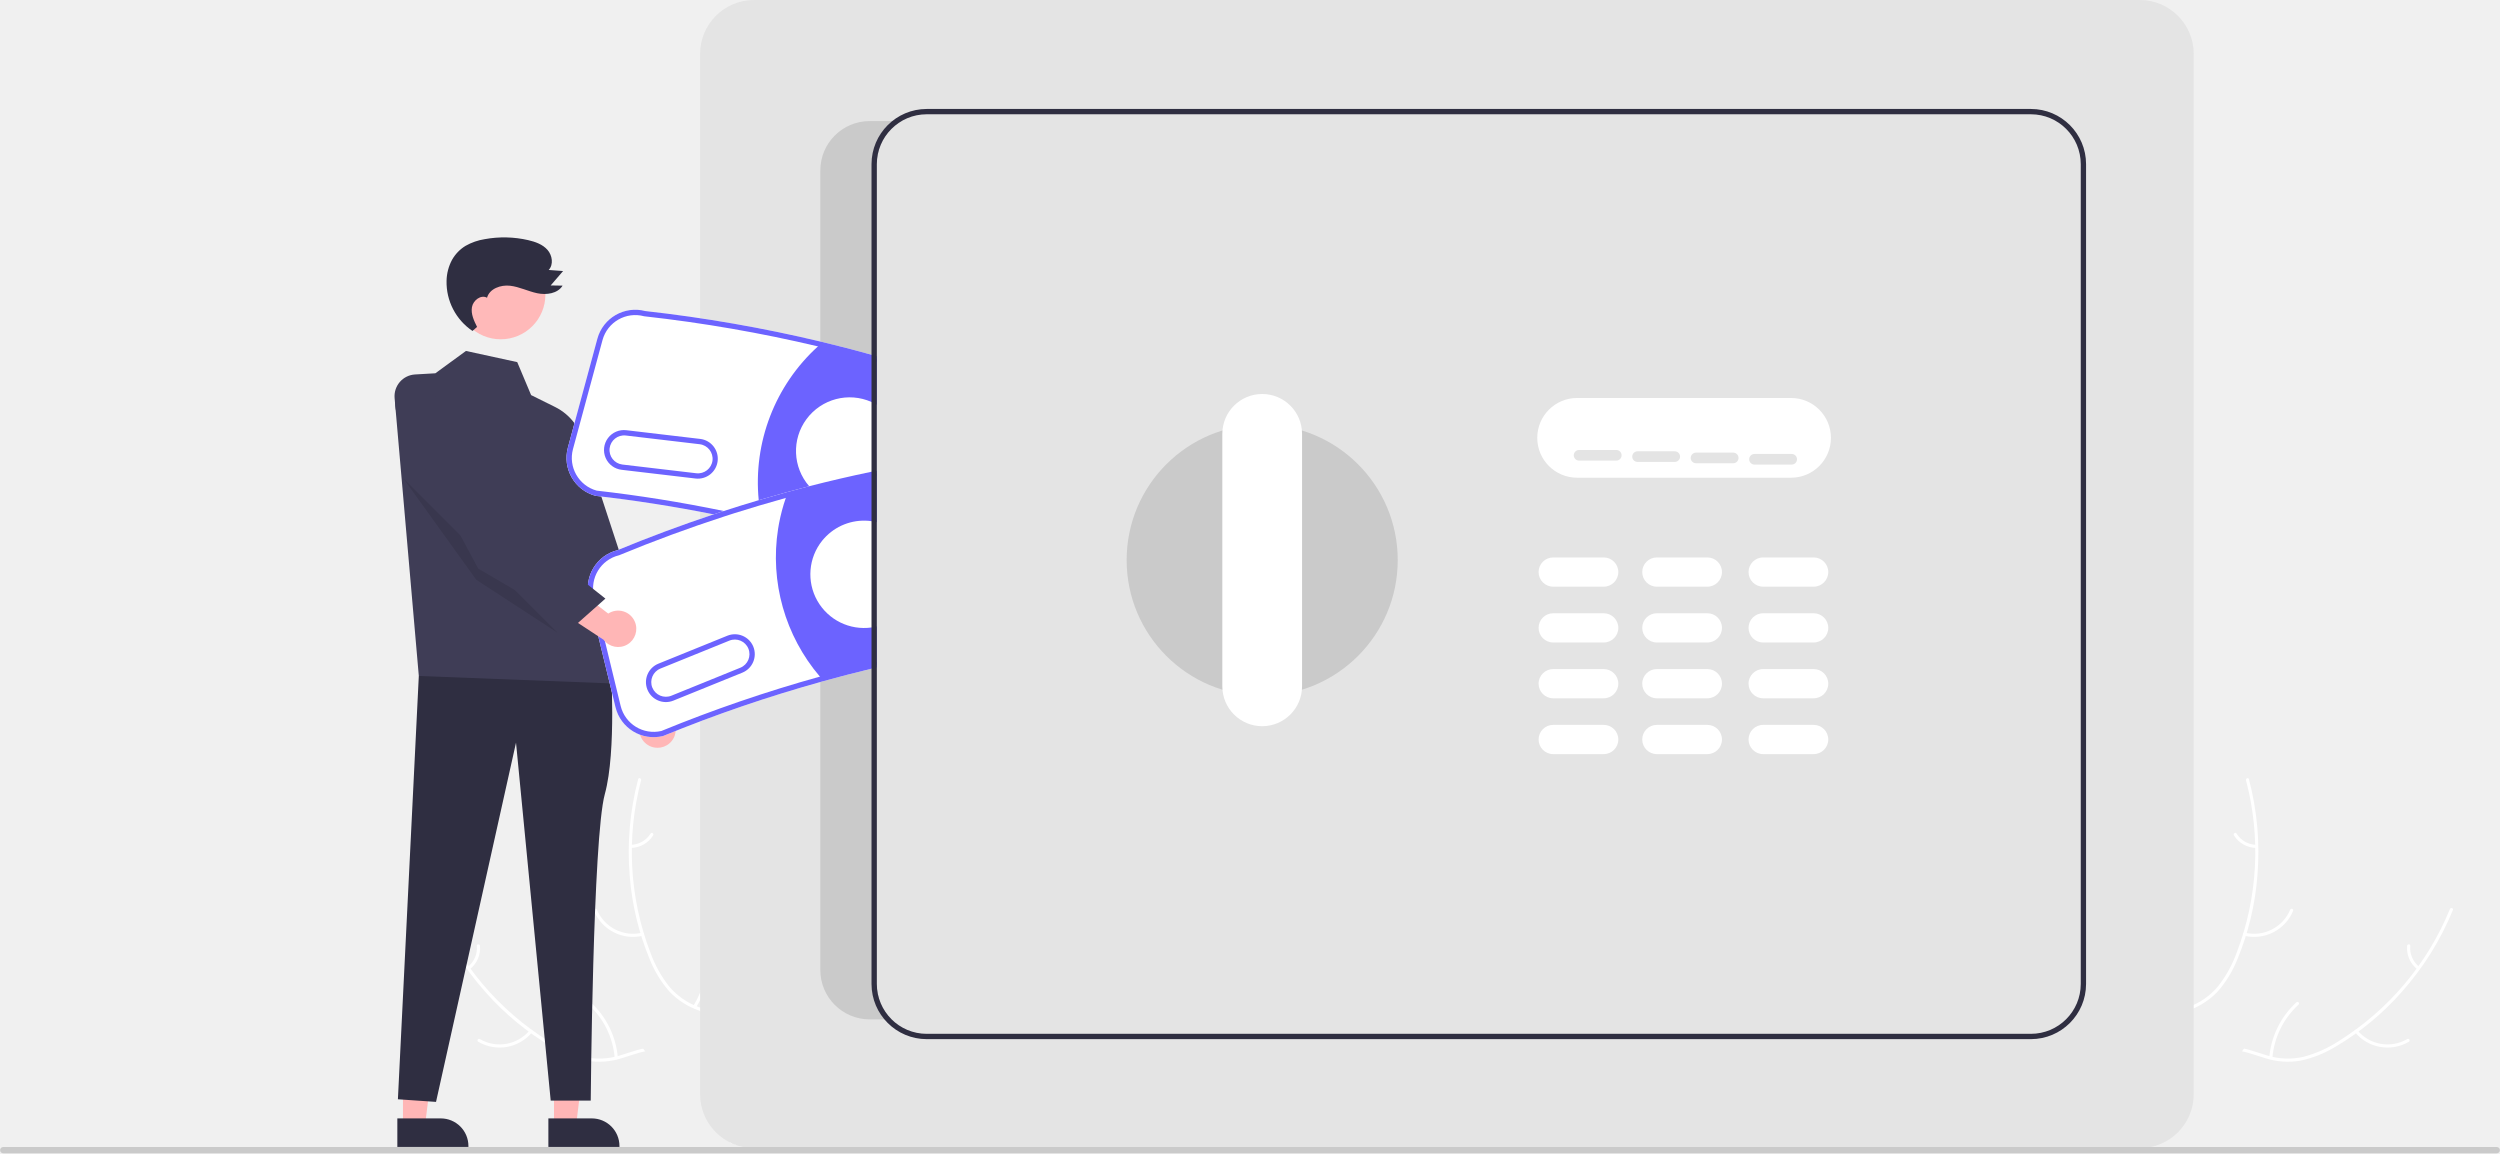
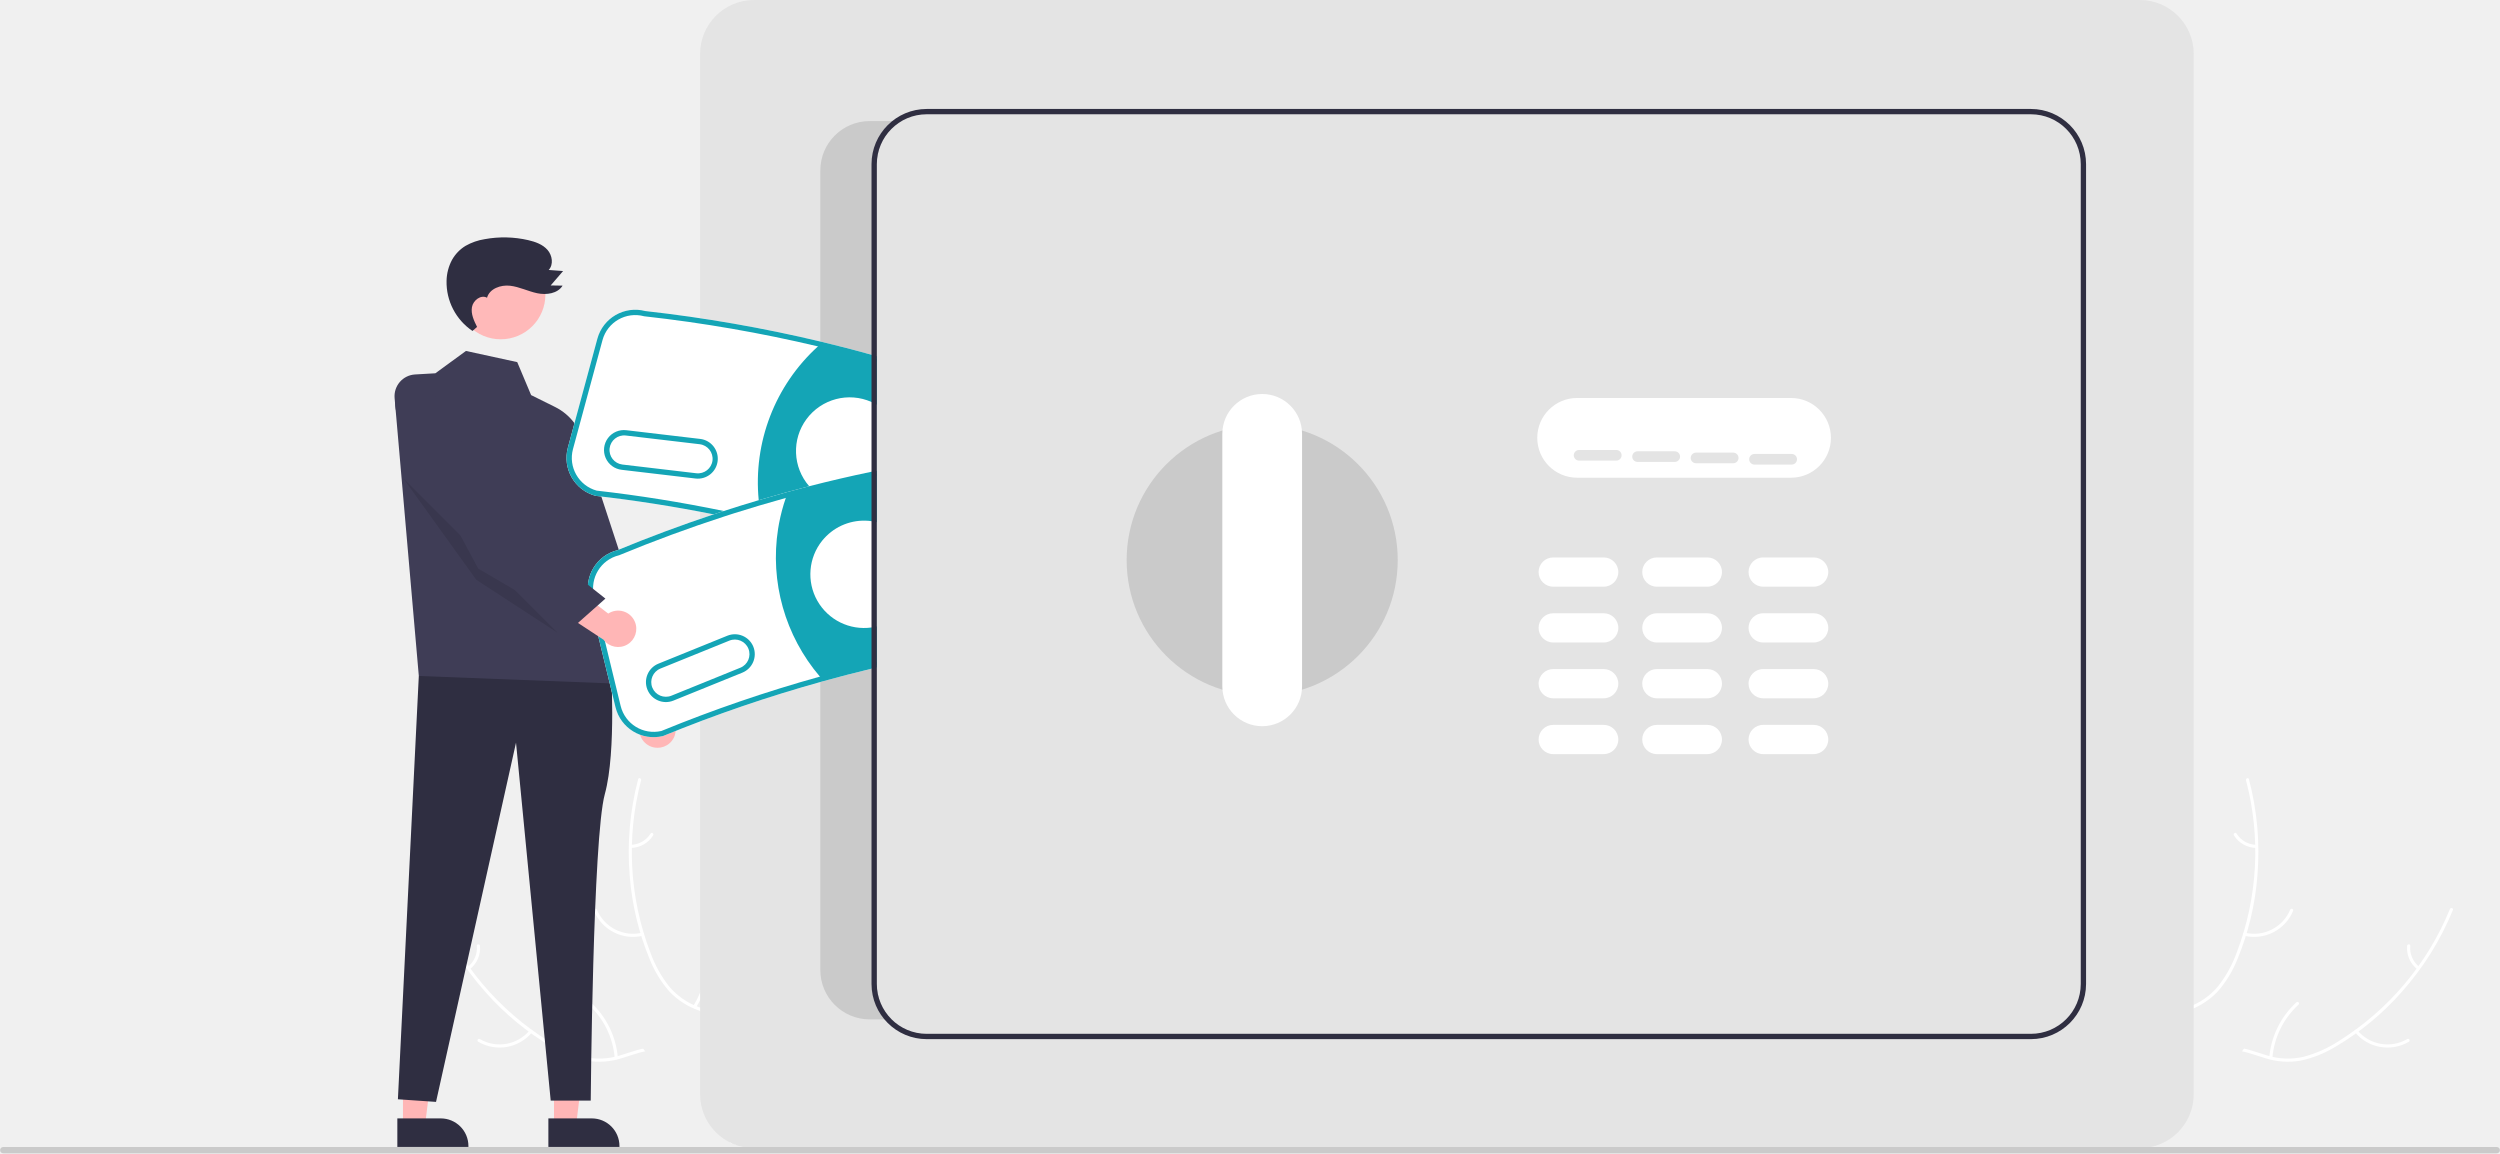
<svg xmlns="http://www.w3.org/2000/svg" data-name="Layer 1" width="940.675" height="433.962" viewBox="0 0 940.675 433.962">
  <path d="M329.153,642.833c-22.523-14.678-38.899-41.062-35.548-67.736a123.863,123.863,0,0,0,76.435,37.278c11.219,1.123,23.814,1.203,31.781,9.181,4.957,4.964,7.064,12.219,7.172,19.234.108,7.015-1.577,13.919-3.252,20.732l.412,1.702C379.287,662.231,351.676,657.511,329.153,642.833Z" transform="translate(-129.6623 -233.0189)" fill="#f0f0f0" />
  <path d="M294.169,575.092a105.87,105.87,0,0,0,42.013,49.777,45.591,45.591,0,0,0,13.057,5.792,26.149,26.149,0,0,0,13.752-.528c4.18-1.223,8.313-2.957,12.718-3.142a16.011,16.011,0,0,1,12.09,5.027c3.962,3.993,6.252,9.171,8.316,14.312,2.292,5.709,4.582,11.675,9.25,15.903.566.512-.262,1.36-.827.848-8.121-7.357-9.015-19.159-15.398-27.694-2.979-3.982-7.175-7.091-12.306-7.223-4.487-.115-8.751,1.67-12.972,2.945a27.903,27.903,0,0,1-13.427,1.017,42.148,42.148,0,0,1-13.232-5.269,102.713,102.713,0,0,1-24.765-20.427A107.747,107.747,0,0,1,293.027,575.407c-.288-.704.857-1.014,1.142-.315Z" transform="translate(-129.6623 -233.0189)" fill="#fff" />
  <path d="M329.878,621.438a15.884,15.884,0,0,1-20.255,3.572c-.657-.387-.085-1.426.572-1.038a14.708,14.708,0,0,0,18.835-3.361c.484-.589,1.329.241.848.827Z" transform="translate(-129.6623 -233.0189)" fill="#fff" />
  <path d="M360.954,631.032a30.615,30.615,0,0,0-9.853-20.018c-.564-.514.264-1.362.827-.848a31.844,31.844,0,0,1,10.211,20.851c.062.761-1.123.772-1.185.015Z" transform="translate(-129.6623 -233.0189)" fill="#fff" />
  <path d="M305.737,596.777a8.991,8.991,0,0,0,3.347-7.848c-.072-.76,1.113-.77,1.185-.015a10.075,10.075,0,0,1-3.683,8.69.612.612,0,0,1-.838.011.595.595,0,0,1-.011-.838Z" transform="translate(-129.6623 -233.0189)" fill="#fff" />
  <path d="M370.433,526.285c.058.473.117.947.184,1.425a118.406,118.406,0,0,0,3.986,18.789c.134.477.278.959.425,1.432a124.827,124.827,0,0,0,21.468,40.635,121.223,121.223,0,0,0,12.53,13.5c6.233,5.766,13.45,11.523,17.3,18.798a20.798,20.798,0,0,1,1.087,2.333l-19.216,39.393c-.089.068-.168.14-.257.208l-.695,1.608c-.248-.199-.501-.411-.748-.61-.144-.115-.284-.239-.428-.353-.095-.079-.189-.159-.279-.225-.032-.026-.063-.053-.086-.075-.09-.066-.167-.137-.248-.199q-2.124-1.77-4.23-3.576c-.009-.004-.009-.004-.014-.018-10.676-9.203-20.678-19.377-28.817-30.746-.245-.342-.499-.688-.735-1.048a115.673,115.673,0,0,1-9.609-16.248,102.262,102.262,0,0,1-4.016-9.536,85.037,85.037,0,0,1-4.997-26.114c-.568-17.768,4.553-35.519,16.475-48.396C369.818,526.931,370.119,526.61,370.433,526.285Z" transform="translate(-129.6623 -233.0189)" fill="#f0f0f0" />
  <path d="M370.89,526.618a105.87,105.87,0,0,0,3.576,65.039,45.591,45.591,0,0,0,6.938,12.486,26.149,26.149,0,0,0,11.298,7.858c4.073,1.54,8.418,2.644,12.046,5.148a16.011,16.011,0,0,1,6.627,11.293c.759,5.573-.529,11.087-1.977,16.435-1.607,5.938-3.371,12.08-2.189,18.267.143.75-1.028.928-1.171.179-2.055-10.763,4.337-20.725,4.379-31.383.019-4.973-1.46-9.982-5.477-13.176-3.513-2.793-7.993-3.935-12.13-5.459a27.903,27.903,0,0,1-11.333-7.272A42.148,42.148,0,0,1,374.083,593.86a102.712,102.712,0,0,1-7.475-31.22,107.747,107.747,0,0,1,3.18-36.459c.194-.735,1.295-.294,1.102.436Z" transform="translate(-129.6623 -233.0189)" fill="#fff" />
  <path d="M371.497,585.122a15.884,15.884,0,0,1-18.323-9.343c-.291-.705.79-1.19,1.082-.484a14.708,14.708,0,0,0,17.062,8.656c.741-.179.916.993.179,1.171Z" transform="translate(-129.6623 -233.0189)" fill="#fff" />
  <path d="M390.534,611.492a30.615,30.615,0,0,0,4.185-21.915c-.14-.75,1.031-.928,1.171-.179a31.844,31.844,0,0,1-4.401,22.796c-.409.645-1.361-.059-.955-.701Z" transform="translate(-129.6623 -233.0189)" fill="#fff" />
  <path d="M367.07,550.896a8.991,8.991,0,0,0,7.397-4.251c.4-.65,1.353.055.955.701a10.075,10.075,0,0,1-8.173,4.721.612.612,0,0,1-.675-.496.595.595,0,0,1,.496-.675Z" transform="translate(-129.6623 -233.0189)" fill="#fff" />
  <path d="M1016.501,642.833c22.523-14.678,38.899-41.062,35.548-67.736a123.863,123.863,0,0,1-76.435,37.278c-11.219,1.123-23.814,1.203-31.781,9.181-4.957,4.964-7.064,12.219-7.172,19.234-.108,7.015,1.577,13.919,3.252,20.732l-.412,1.702C966.366,662.231,993.978,657.511,1016.501,642.833Z" transform="translate(-129.6623 -233.0189)" fill="#f0f0f0" />
  <path d="M1051.484,575.092a105.87,105.87,0,0,1-42.013,49.777,45.591,45.591,0,0,1-13.057,5.792,26.149,26.149,0,0,1-13.752-.528c-4.18-1.223-8.313-2.957-12.718-3.142a16.011,16.011,0,0,0-12.09,5.027c-3.962,3.993-6.252,9.171-8.316,14.312-2.292,5.709-4.582,11.675-9.25,15.903-.566.512.262,1.36.827.848,8.121-7.357,9.015-19.159,15.398-27.694,2.979-3.982,7.175-7.091,12.306-7.223,4.487-.115,8.751,1.67,12.972,2.945a27.902,27.902,0,0,0,13.427,1.017,42.148,42.148,0,0,0,13.232-5.269,102.713,102.713,0,0,0,24.765-20.427,107.747,107.747,0,0,0,19.411-31.025c.288-.704-.857-1.014-1.142-.315Z" transform="translate(-129.6623 -233.0189)" fill="#fff" />
  <path d="M1015.776,621.438a15.884,15.884,0,0,0,20.255,3.572c.657-.387.085-1.426-.572-1.038a14.708,14.708,0,0,1-18.835-3.361c-.484-.589-1.329.241-.848.827Z" transform="translate(-129.6623 -233.0189)" fill="#fff" />
  <path d="M984.699,631.032a30.615,30.615,0,0,1,9.853-20.018c.564-.514-.264-1.362-.827-.848a31.844,31.844,0,0,0-10.211,20.851c-.062.761,1.123.772,1.185.015Z" transform="translate(-129.6623 -233.0189)" fill="#fff" />
  <path d="M1039.917,596.777a8.991,8.991,0,0,1-3.347-7.848c.072-.76-1.113-.77-1.185-.015a10.075,10.075,0,0,0,3.683,8.69.612.612,0,0,0,.838.011.595.595,0,0,0,.011-.838Z" transform="translate(-129.6623 -233.0189)" fill="#fff" />
  <path d="M975.221,526.285c-.058.473-.117.947-.184,1.425a118.407,118.407,0,0,1-3.986,18.789c-.134.477-.278.959-.425,1.432a124.827,124.827,0,0,1-21.468,40.635,121.225,121.225,0,0,1-12.53,13.5c-6.233,5.766-13.45,11.523-17.3,18.798a20.796,20.796,0,0,0-1.087,2.333L937.456,662.59c.089.068.168.14.257.208l.695,1.608c.248-.199.501-.411.748-.61.144-.115.284-.239.428-.353.095-.079.189-.159.28-.225.032-.026.063-.053.086-.075.09-.066.167-.137.248-.199q2.124-1.77,4.23-3.576c.009-.004.009-.004.014-.018,10.676-9.203,20.678-19.377,28.817-30.746.245-.342.499-.688.735-1.048a115.673,115.673,0,0,0,9.609-16.248,102.26,102.26,0,0,0,4.016-9.536,85.036,85.036,0,0,0,4.997-26.114c.568-17.768-4.553-35.519-16.475-48.396C975.836,526.931,975.535,526.61,975.221,526.285Z" transform="translate(-129.6623 -233.0189)" fill="#f0f0f0" />
  <path d="M974.764,526.618a105.87,105.87,0,0,1-3.576,65.039,45.591,45.591,0,0,1-6.938,12.486,26.149,26.149,0,0,1-11.298,7.858c-4.073,1.54-8.418,2.644-12.046,5.148a16.011,16.011,0,0,0-6.627,11.293c-.759,5.573.529,11.087,1.977,16.435,1.607,5.938,3.371,12.08,2.189,18.267-.143.75,1.028.928,1.171.179,2.055-10.763-4.337-20.725-4.379-31.383-.019-4.973,1.46-9.982,5.477-13.176,3.513-2.793,7.993-3.935,12.13-5.459a27.902,27.902,0,0,0,11.333-7.272A42.148,42.148,0,0,0,971.571,593.86a102.712,102.712,0,0,0,7.475-31.22,107.747,107.747,0,0,0-3.18-36.459c-.194-.735-1.295-.294-1.102.436Z" transform="translate(-129.6623 -233.0189)" fill="#fff" />
  <path d="M974.157,585.122A15.884,15.884,0,0,0,992.48,575.779c.291-.705-.79-1.19-1.082-.484a14.708,14.708,0,0,1-17.062,8.656c-.741-.179-.916.993-.179,1.171Z" transform="translate(-129.6623 -233.0189)" fill="#fff" />
  <path d="M955.12,611.492a30.615,30.615,0,0,1-4.185-21.915c.14-.75-1.031-.928-1.171-.179a31.844,31.844,0,0,0,4.401,22.796c.409.645,1.361-.059.955-.701Z" transform="translate(-129.6623 -233.0189)" fill="#fff" />
  <path d="M978.584,550.896a8.991,8.991,0,0,1-7.397-4.251c-.4-.65-1.353.055-.955.701a10.075,10.075,0,0,0,8.173,4.721.612.612,0,0,0,.675-.496.595.595,0,0,0-.496-.675Z" transform="translate(-129.6623 -233.0189)" fill="#fff" />
  <path d="M373.514,513.394a6.803,6.803,0,0,1-1.614-10.306l-11.981-20.999,12.537.81,9.455,19.817A6.84,6.84,0,0,1,373.514,513.394Z" transform="translate(-129.6623 -233.0189)" fill="#ffb6b6" />
  <polygon points="151.623 423.528 159.918 423.528 163.864 391.535 151.622 391.536 151.623 423.528" fill="#ffb6b6" />
  <path d="M279.17,653.839l16.335-.001h.001A10.41,10.41,0,0,1,305.915,664.248v.338l-26.745.001Z" transform="translate(-129.6623 -233.0189)" fill="#2f2e41" />
  <polygon points="208.454 423.528 216.748 423.528 220.694 391.535 208.452 391.536 208.454 423.528" fill="#ffb6b6" />
  <path d="M336,653.839l16.335-.001h.001a10.41,10.41,0,0,1,10.41,10.41v.338l-26.745.001Z" transform="translate(-129.6623 -233.0189)" fill="#2f2e41" />
  <path d="M359.444,482.991s2.281,32.489-2.212,48.851-5.296,115.312-5.296,115.312H336.876l-13.054-134.691L293.727,647.629l-14.346-.986,7.867-159.275Z" transform="translate(-129.6623 -233.0189)" fill="#2f2e41" />
  <path d="M293.473,373.473l11.514-8.402,19.293,4.201,5.223,12.409,8.999,4.462a20.399,20.399,0,0,1,11.127,15.352l12.856,88.78-75.236-2.908-9.108-104.556a8.197,8.197,0,0,1,7.69-8.894Z" transform="translate(-129.6623 -233.0189)" fill="#3f3d56" />
  <polygon points="213.6 160.059 220.549 169.426 250.815 261.738 236.628 267.418 213.911 224.403 213.6 160.059" fill="#3f3d56" />
  <circle cx="188.411" cy="110.861" r="16.804" fill="#ffb9b9" />
  <polygon points="151.778 179.997 179.2 218.137 209.852 238.125 151.778 179.997" opacity="0.1" />
  <path d="M309.168,356.028c-1.169-2.334-2.371-4.874-1.925-7.445s3.398-4.812,5.675-3.537c.945-3.415,5.128-4.91,8.649-4.515s6.764,2.093,10.231,2.822,7.678.151,9.553-2.856l-4.484-.078,4.669-5.416-5.413-.405c1.875-2.023,1.377-5.461-.438-7.538s-4.569-3.06-7.257-3.682a40.428,40.428,0,0,0-16.342-.376A21.245,21.245,0,0,0,304.826,325.528a14.445,14.445,0,0,0-5.076,5.264,17.377,17.377,0,0,0-2.062,7.919,22.145,22.145,0,0,0,9.757,18.837" transform="translate(-129.6623 -233.0189)" fill="#2f2e41" />
  <path d="M934.835,665.019H413.347a20.279,20.279,0,0,1-20.256-20.256V253.275a20.279,20.279,0,0,1,20.256-20.256H934.835a20.279,20.279,0,0,1,20.256,20.256V644.763A20.279,20.279,0,0,1,934.835,665.019Z" transform="translate(-129.6623 -233.0189)" fill="#e4e4e4" />
  <path d="M803.587,412.769H723.086a15,15,0,0,1,0-30h80.5a15,15,0,0,1,0,30Z" transform="translate(-129.6623 -233.0189)" fill="#fff" />
  <path d="M733.087,453.769h-19a5.5,5.5,0,0,1,0-11h19a5.5,5.5,0,0,1,0,11Z" transform="translate(-129.6623 -233.0189)" fill="#fff" />
  <path d="M812.087,453.769h-19a5.5,5.5,0,0,1,0-11h19a5.5,5.5,0,0,1,0,11Z" transform="translate(-129.6623 -233.0189)" fill="#fff" />
  <path d="M772.087,453.769h-19a5.5,5.5,0,0,1,0-11h19a5.5,5.5,0,0,1,0,11Z" transform="translate(-129.6623 -233.0189)" fill="#fff" />
  <path d="M733.087,474.769h-19a5.5,5.5,0,0,1,0-11h19a5.5,5.5,0,0,1,0,11Z" transform="translate(-129.6623 -233.0189)" fill="#fff" />
  <path d="M812.087,474.769h-19a5.5,5.5,0,0,1,0-11h19a5.5,5.5,0,0,1,0,11Z" transform="translate(-129.6623 -233.0189)" fill="#fff" />
  <path d="M772.087,474.769h-19a5.5,5.5,0,0,1,0-11h19a5.5,5.5,0,0,1,0,11Z" transform="translate(-129.6623 -233.0189)" fill="#fff" />
  <path d="M733.087,495.769h-19a5.5,5.5,0,0,1,0-11h19a5.5,5.5,0,0,1,0,11Z" transform="translate(-129.6623 -233.0189)" fill="#fff" />
  <path d="M812.087,495.769h-19a5.5,5.5,0,0,1,0-11h19a5.5,5.5,0,0,1,0,11Z" transform="translate(-129.6623 -233.0189)" fill="#fff" />
  <path d="M772.087,495.769h-19a5.5,5.5,0,0,1,0-11h19a5.5,5.5,0,0,1,0,11Z" transform="translate(-129.6623 -233.0189)" fill="#fff" />
  <path d="M733.087,516.769h-19a5.5,5.5,0,0,1,0-11h19a5.5,5.5,0,1,1,0,11Z" transform="translate(-129.6623 -233.0189)" fill="#fff" />
  <path d="M812.087,516.769h-19a5.5,5.5,0,0,1,0-11h19a5.5,5.5,0,1,1,0,11Z" transform="translate(-129.6623 -233.0189)" fill="#fff" />
  <path d="M772.087,516.769h-19a5.5,5.5,0,0,1,0-11h19a5.5,5.5,0,1,1,0,11Z" transform="translate(-129.6623 -233.0189)" fill="#fff" />
  <circle cx="474.924" cy="210.75" r="51" fill="#cacaca" />
  <path d="M604.587,506.269a15.017,15.017,0,0,1-15-15v-95a15,15,0,1,1,30,0v95A15.017,15.017,0,0,1,604.587,506.269Z" transform="translate(-129.6623 -233.0189)" fill="#fff" />
  <path d="M737.823,406.328h-14a2,2,0,0,1,0-4h14a2,2,0,1,1,0,4Z" transform="translate(-129.6623 -233.0189)" fill="#e4e4e4" />
  <path d="M759.823,406.828h-14a2,2,0,0,1,0-4h14a2,2,0,1,1,0,4Z" transform="translate(-129.6623 -233.0189)" fill="#e4e4e4" />
  <path d="M781.823,407.328h-14a2,2,0,0,1,0-4h14a2,2,0,1,1,0,4Z" transform="translate(-129.6623 -233.0189)" fill="#e4e4e4" />
  <path d="M803.823,407.828h-14a2,2,0,0,1,0-4h14a2,2,0,1,1,0,4Z" transform="translate(-129.6623 -233.0189)" fill="#e4e4e4" />
  <path d="M459.587,603.268a18.693,18.693,0,0,0,5.56,13.31h-8.261a18.559,18.559,0,0,1-18.559-18.559V297.137a18.559,18.559,0,0,1,18.559-18.559h12.021a18.744,18.744,0,0,0-9.32,16.2Z" transform="translate(-129.6623 -233.0189)" fill="#cacaca" />
  <path d="M1069.147,666.981H130.853a1.191,1.191,0,0,1,0-2.381h938.294a1.191,1.191,0,0,1,0,2.381Z" transform="translate(-129.6623 -233.0189)" fill="#cacaca" />
  <path d="M457.587,366.498q-9.48-2.655-19.03-4.92a543.559,543.559,0,0,0-66.09-11.52,14.785,14.785,0,0,0-18.03,10.41l-11.11,41a14.777,14.777,0,0,0,10.39,18.11l.15.03c14.7,1.67,29.54,3.99,44.3,6.95,1.32.26,2.63.53,3.95.81q7.095,1.47,14.15,3.14c2.06.48,4.11.98,6.17,1.49q8.31,2.07,16.63,4.41,9.255,2.61,18.52,5.57c.67.2,1.34.41,2,.63v-75.54C458.927,366.868,458.257,366.678,457.587,366.498Z" transform="translate(-129.6623 -233.0189)" fill="#fff" />
-   <path d="M457.587,366.498q-9.48-2.655-19.03-4.92a543.559,543.559,0,0,0-66.09-11.52,14.785,14.785,0,0,0-18.03,10.41l-11.11,41a14.777,14.777,0,0,0,10.39,18.11l.15.03c14.7,1.67,29.54,3.99,44.3,6.95,1.32.26,2.63.53,3.95.81q7.095,1.47,14.15,3.14c2.06.48,4.11.98,6.17,1.49q8.31,2.07,16.63,4.41,9.255,2.61,18.52,5.57c.67.2,1.34.41,2,.63v-2.11c-.67-.21-1.34-.42-2-.63q-8.52-2.715-17.02-5.11-3.18-.915-6.36-1.77-5.73-1.545-11.43-2.96-3.03-.765-6.05-1.47c-.15-.04-.31-.07-.46-.11q-5.145-1.215-10.31-2.32c-1.32-.28-2.64-.56-3.96-.83-15.92-3.3-31.96-5.87-47.83-7.67a12.777,12.777,0,0,1-8.91-15.63l11.11-41.01a12.767,12.767,0,0,1,15.65-8.97l.15.02a541.782,541.782,0,0,1,65.26,11.32c.22.06.44.11.66.16q9.781,2.34,19.5,5.06c.66.18,1.33.37,2,.57v-2.08C458.927,366.868,458.257,366.678,457.587,366.498Z" transform="translate(-129.6623 -233.0189)" fill="#6c63ff" />
-   <path d="M459.587,368.108v73.44c-.67-.22-1.33-.43-2-.64q-8.865-2.835-17.79-5.34-8.566-2.43-17.19-4.57c-2.04-.5-4.07-.99-6.11-1.47-.08-.36-.16-.72-.23-1.08-.37-1.72-.66-3.46-.88-5.21-.1-.67-.17-1.34-.24-2.02a69.067,69.067,0,0,1,22.28-57.86c.29-.28.59-.55.89-.81q9.69,2.31,19.27,5C458.257,367.718,458.927,367.908,459.587,368.108Z" transform="translate(-129.6623 -233.0189)" fill="#6c63ff" />
-   <path d="M393.177,398.178l-27.81-3.28a7.502,7.502,0,1,0-1.76,14.9l27.81,3.28a7.502,7.502,0,0,0,1.76-14.9Zm4.58,8.1a5.506,5.506,0,0,1-6.11,4.81l-27.81-3.28a5.498,5.498,0,0,1,1.29-10.92l27.81,3.28A5.52,5.52,0,0,1,397.757,406.278Z" transform="translate(-129.6623 -233.0189)" fill="#6c63ff" />
+   <path d="M457.587,366.498q-9.48-2.655-19.03-4.92a543.559,543.559,0,0,0-66.09-11.52,14.785,14.785,0,0,0-18.03,10.41l-11.11,41a14.777,14.777,0,0,0,10.39,18.11l.15.03c14.7,1.67,29.54,3.99,44.3,6.95,1.32.26,2.63.53,3.95.81q7.095,1.47,14.15,3.14c2.06.48,4.11.98,6.17,1.49q8.31,2.07,16.63,4.41,9.255,2.61,18.52,5.57c.67.2,1.34.41,2,.63v-2.11c-.67-.21-1.34-.42-2-.63q-8.52-2.715-17.02-5.11-3.18-.915-6.36-1.77-5.73-1.545-11.43-2.96-3.03-.765-6.05-1.47c-.15-.04-.31-.07-.46-.11q-5.145-1.215-10.31-2.32c-1.32-.28-2.64-.56-3.96-.83-15.92-3.3-31.96-5.87-47.83-7.67a12.777,12.777,0,0,1-8.91-15.63l11.11-41.01a12.767,12.767,0,0,1,15.65-8.97l.15.02a541.782,541.782,0,0,1,65.26,11.32c.22.06.44.11.66.16q9.781,2.34,19.5,5.06c.66.18,1.33.37,2,.57v-2.08C458.927,366.868,458.257,366.678,457.587,366.498Z" transform="translate(-129.6623 -233.0189)" fill="#14a5b6" />
+   <path d="M459.587,368.108v73.44c-.67-.22-1.33-.43-2-.64q-8.865-2.835-17.79-5.34-8.566-2.43-17.19-4.57c-2.04-.5-4.07-.99-6.11-1.47-.08-.36-.16-.72-.23-1.08-.37-1.72-.66-3.46-.88-5.21-.1-.67-.17-1.34-.24-2.02a69.067,69.067,0,0,1,22.28-57.86c.29-.28.59-.55.89-.81q9.69,2.31,19.27,5C458.257,367.718,458.927,367.908,459.587,368.108Z" transform="translate(-129.6623 -233.0189)" fill="#14a5b6" />
+   <path d="M393.177,398.178l-27.81-3.28a7.502,7.502,0,1,0-1.76,14.9l27.81,3.28a7.502,7.502,0,0,0,1.76-14.9Zm4.58,8.1a5.506,5.506,0,0,1-6.11,4.81l-27.81-3.28a5.498,5.498,0,0,1,1.29-10.92l27.81,3.28A5.52,5.52,0,0,1,397.757,406.278Z" transform="translate(-129.6623 -233.0189)" fill="#14a5b6" />
  <path d="M459.587,385.308v34.83a16.298,16.298,0,0,1-2,1.02,20.168,20.168,0,0,1-21.84-3.54c-.28-.25-.56-.52-.83-.8-.27-.27-.53-.56-.78-.85a20.186,20.186,0,0,1,23.45-31.69A20.895,20.895,0,0,1,459.587,385.308Z" transform="translate(-129.6623 -233.0189)" fill="#fff" />
  <path d="M457.587,410.518q-11.804,2.46-23.45,5.45-4.35,1.11-8.67,2.3-5.16,1.425-10.32,2.95-6.584,1.95-13.15,4.08c-1.27.42-2.55.84-3.83,1.26-12.17,4.06-24.26,8.56-36.15,13.47a14.787,14.787,0,0,0-10.79,17.81l10.03,41.28a14.779,14.779,0,0,0,17.83,10.86l.14-.05a533.852,533.852,0,0,1,59.93-20.52q9.12-2.535,18.43-4.78c.67-.16,1.33-.32,2-.47v-74.05C458.917,410.228,458.257,410.368,457.587,410.518Z" transform="translate(-129.6623 -233.0189)" fill="#fff" />
-   <path d="M457.587,410.518q-11.804,2.46-23.45,5.45-4.35,1.11-8.67,2.3-5.16,1.425-10.32,2.95-6.584,1.95-13.15,4.08c-1.27.42-2.55.84-3.83,1.26-12.17,4.06-24.26,8.56-36.15,13.47a14.787,14.787,0,0,0-10.79,17.81l10.03,41.28a14.779,14.779,0,0,0,17.83,10.86l.14-.05a533.852,533.852,0,0,1,59.93-20.52q9.12-2.535,18.43-4.78c.67-.16,1.33-.32,2-.47v-2.06c-.67.16-1.33.32-2,.48-.5.12-1.01.24-1.51.36q-8.82,2.145-17.45,4.54c-.15.04-.31.09-.46.13a533.386,533.386,0,0,0-59.63,20.45,12.788,12.788,0,0,1-15.34-9.41l-10.02-41.28a12.772,12.772,0,0,1,9.38-15.41l.15-.05c12.95-5.36,26.13-10.22,39.41-14.54,1.28-.42,2.56-.83,3.84-1.24q4.71-1.485,9.43-2.89,4.98-1.485,9.95-2.86.33-.09.66-.18,4.86-1.335,9.75-2.58,10.845-2.76,21.84-5.07c.66-.14,1.33-.28,2-.41v-2.03C458.917,410.228,458.257,410.368,457.587,410.518Z" transform="translate(-129.6623 -233.0189)" fill="#6c63ff" />
-   <path d="M459.587,411.118v72.01c-.66.15-1.33.3-2,.46q-9.39,2.28-18.7,4.86-.375-.42-.72-.84a69.12,69.12,0,0,1-15.73-55.61c.05-.33.11-.67.17-1,.05-.32.11-.65.17-.97a68.508,68.508,0,0,1,2.56-9.65c.13-.38.26-.76.4-1.14q4.575-1.26,9.18-2.42,11.265-2.91,22.67-5.29C458.247,411.378,458.917,411.248,459.587,411.118Z" transform="translate(-129.6623 -233.0189)" fill="#6c63ff" />
-   <path d="M413.117,476.348a7.509,7.509,0,0,0-9.77-4.13l-25.95,10.52a7.5,7.5,0,0,0,5.64,13.9l25.95-10.52A7.517,7.517,0,0,0,413.117,476.348Zm-4.88,7.91-25.95,10.53a5.504,5.504,0,0,1-4.14-10.2l25.95-10.52a5.499,5.499,0,1,1,4.14,10.19Z" transform="translate(-129.6623 -233.0189)" fill="#6c63ff" />
+   <path d="M457.587,410.518q-11.804,2.46-23.45,5.45-4.35,1.11-8.67,2.3-5.16,1.425-10.32,2.95-6.584,1.95-13.15,4.08c-1.27.42-2.55.84-3.83,1.26-12.17,4.06-24.26,8.56-36.15,13.47a14.787,14.787,0,0,0-10.79,17.81l10.03,41.28a14.779,14.779,0,0,0,17.83,10.86l.14-.05a533.852,533.852,0,0,1,59.93-20.52q9.12-2.535,18.43-4.78c.67-.16,1.33-.32,2-.47v-2.06c-.67.16-1.33.32-2,.48-.5.12-1.01.24-1.51.36q-8.82,2.145-17.45,4.54c-.15.04-.31.09-.46.13a533.386,533.386,0,0,0-59.63,20.45,12.788,12.788,0,0,1-15.34-9.41l-10.02-41.28a12.772,12.772,0,0,1,9.38-15.41l.15-.05c12.95-5.36,26.13-10.22,39.41-14.54,1.28-.42,2.56-.83,3.84-1.24q4.71-1.485,9.43-2.89,4.98-1.485,9.95-2.86.33-.09.66-.18,4.86-1.335,9.75-2.58,10.845-2.76,21.84-5.07c.66-.14,1.33-.28,2-.41v-2.03C458.917,410.228,458.257,410.368,457.587,410.518Z" transform="translate(-129.6623 -233.0189)" fill="#14a5b6" />
+   <path d="M459.587,411.118v72.01c-.66.15-1.33.3-2,.46q-9.39,2.28-18.7,4.86-.375-.42-.72-.84a69.12,69.12,0,0,1-15.73-55.61c.05-.33.11-.67.17-1,.05-.32.11-.65.17-.97a68.508,68.508,0,0,1,2.56-9.65c.13-.38.26-.76.4-1.14q4.575-1.26,9.18-2.42,11.265-2.91,22.67-5.29C458.247,411.378,458.917,411.248,459.587,411.118Z" transform="translate(-129.6623 -233.0189)" fill="#14a5b6" />
+   <path d="M413.117,476.348a7.509,7.509,0,0,0-9.77-4.13l-25.95,10.52a7.5,7.5,0,0,0,5.64,13.9l25.95-10.52A7.517,7.517,0,0,0,413.117,476.348Zm-4.88,7.91-25.95,10.53a5.504,5.504,0,0,1-4.14-10.2l25.95-10.52a5.499,5.499,0,1,1,4.14,10.19Z" transform="translate(-129.6623 -233.0189)" fill="#14a5b6" />
  <path d="M459.587,429.508v39.21a19.611,19.611,0,0,1-2,.4,20.205,20.205,0,0,1-18.52-32.71c.23-.29.47-.57.73-.84.24-.28.5-.55.77-.81a20.197,20.197,0,0,1,17.02-5.64A17.2,17.2,0,0,1,459.587,429.508Z" transform="translate(-129.6623 -233.0189)" fill="#fff" />
  <path d="M457.587,361.288v99.81c.67-.22,1.34-.43,2-.63v-98.27C458.917,361.888,458.257,361.588,457.587,361.288Zm0,0v99.81c.67-.22,1.34-.43,2-.63v-98.27C458.917,361.888,458.257,361.588,457.587,361.288Zm0,0v99.81c.67-.22,1.34-.43,2-.63v-98.27C458.917,361.888,458.257,361.588,457.587,361.288Zm0,7.29v115.01c.67-.16,1.34-.31,2-.46v-113.98C458.917,368.948,458.247,368.758,457.587,368.578Zm0,0v115.01c.67-.16,1.34-.31,2-.46v-113.98C458.917,368.948,458.247,368.758,457.587,368.578Zm0,0v115.01c.67-.16,1.34-.31,2-.46v-113.98C458.917,368.948,458.247,368.758,457.587,368.578Zm0,0v115.01c.67-.16,1.34-.31,2-.46v-113.98C458.917,368.948,458.247,368.758,457.587,368.578Zm0,0v116.05c.67-.16,1.33-.32,2-.47v-115.01C458.917,368.948,458.247,368.758,457.587,368.578Zm436.25-94.56H478.347a20.795,20.795,0,0,0-20.76,20.76v308.49a20.785,20.785,0,0,0,20.76,20.75H893.837a20.775,20.775,0,0,0,20.75-20.75v-308.49A20.777,20.777,0,0,0,893.837,274.018Zm18.75,329.25a18.769,18.769,0,0,1-18.75,18.75H478.347a18.778,18.778,0,0,1-18.76-18.75v-308.49a18.788,18.788,0,0,1,18.76-18.76H893.837a18.772,18.772,0,0,1,18.75,18.76Zm-455-234.69v114c.67-.16,1.33-.32,2-.48v-112.95C458.917,368.948,458.247,368.758,457.587,368.578Zm0,0v115.01c.67-.16,1.34-.31,2-.46v-113.98C458.917,368.948,458.247,368.758,457.587,368.578Zm0,0v115.01c.67-.16,1.34-.31,2-.46v-113.98C458.917,368.948,458.247,368.758,457.587,368.578Zm0,0v115.01c.67-.16,1.34-.31,2-.46v-113.98C458.917,368.948,458.247,368.758,457.587,368.578Zm0-7.29v99.81c.67-.22,1.34-.43,2-.63v-98.27C458.917,361.888,458.257,361.588,457.587,361.288Zm0,0v99.81c.67-.22,1.34-.43,2-.63v-98.27C458.917,361.888,458.257,361.588,457.587,361.288Z" transform="translate(-129.6623 -233.0189)" fill="#2f2e41" />
  <path d="M368.513,466.893a6.803,6.803,0,0,0-9.99-3.003l-19.171-14.73L338.446,461.69l18.344,12.067a6.84,6.84,0,0,0,11.723-6.864Z" transform="translate(-129.6623 -233.0189)" fill="#ffb6b6" />
  <path d="M291.262,377.995l-6.308-2.981s-10.163,2.859-5.225,16.297l29.879,55.664,36.479,21.357,11.372-10.077-36.505-28.884Z" transform="translate(-129.6623 -233.0189)" fill="#3f3d56" />
</svg>
